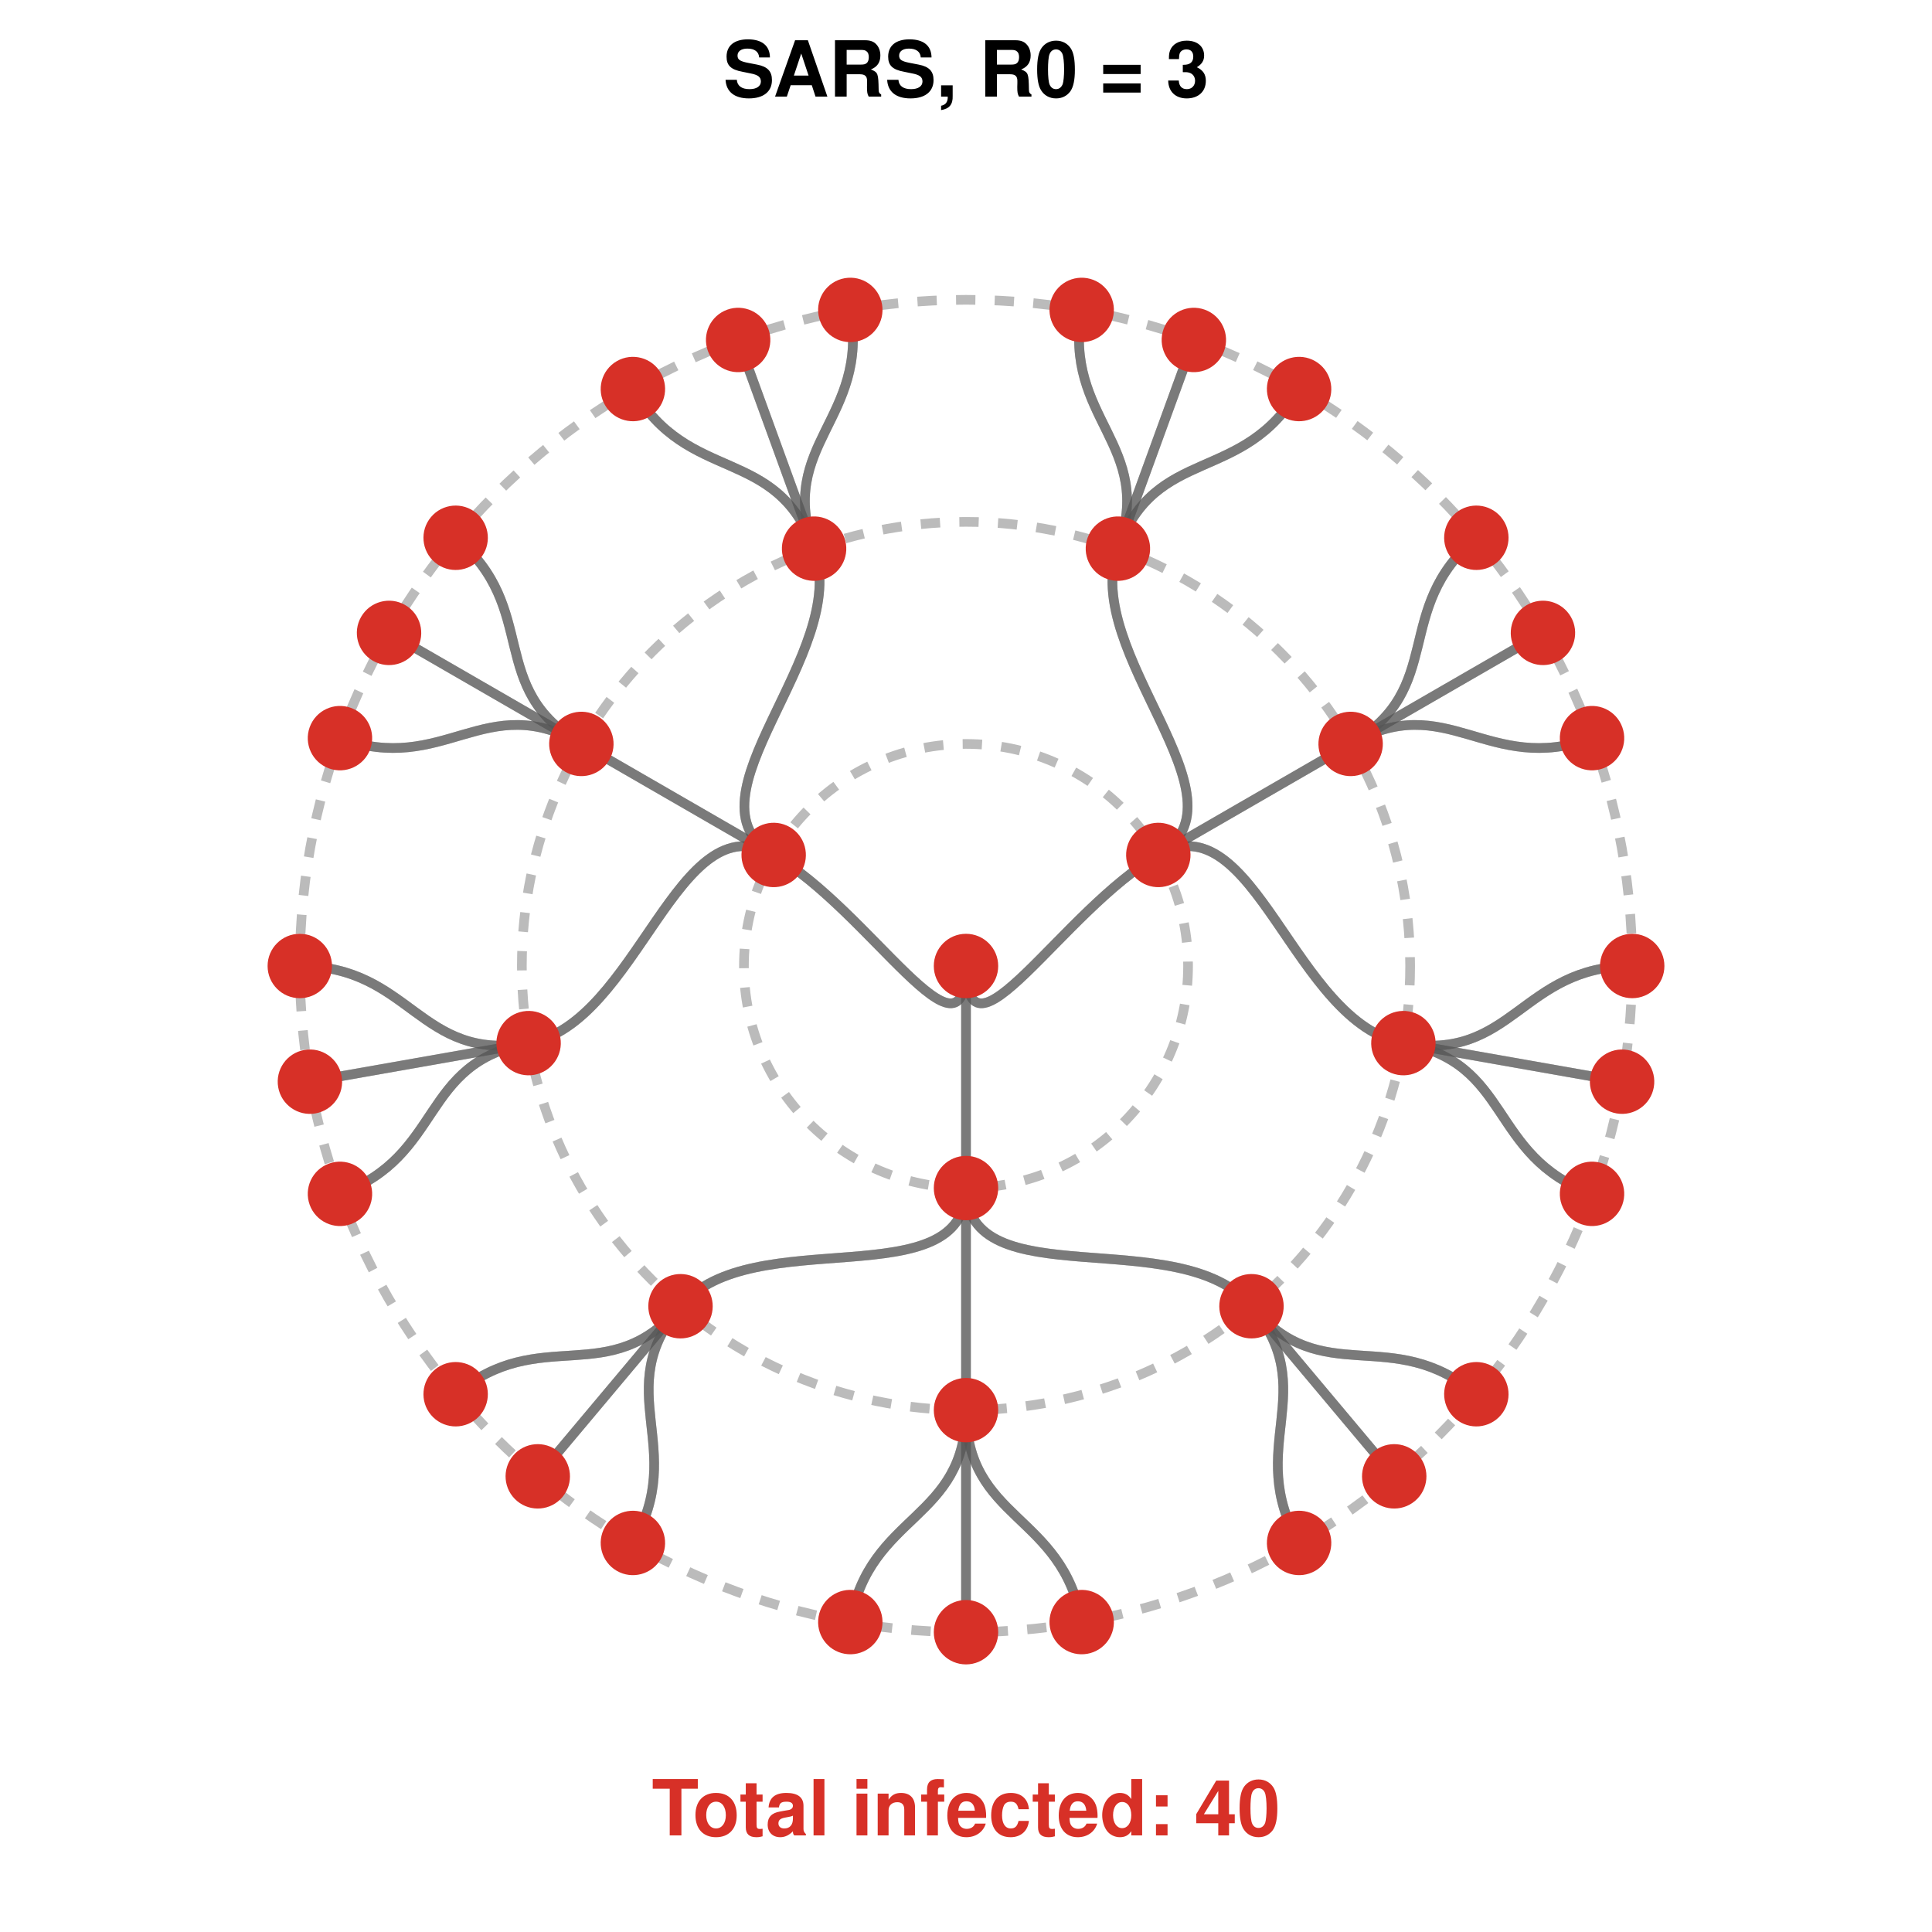
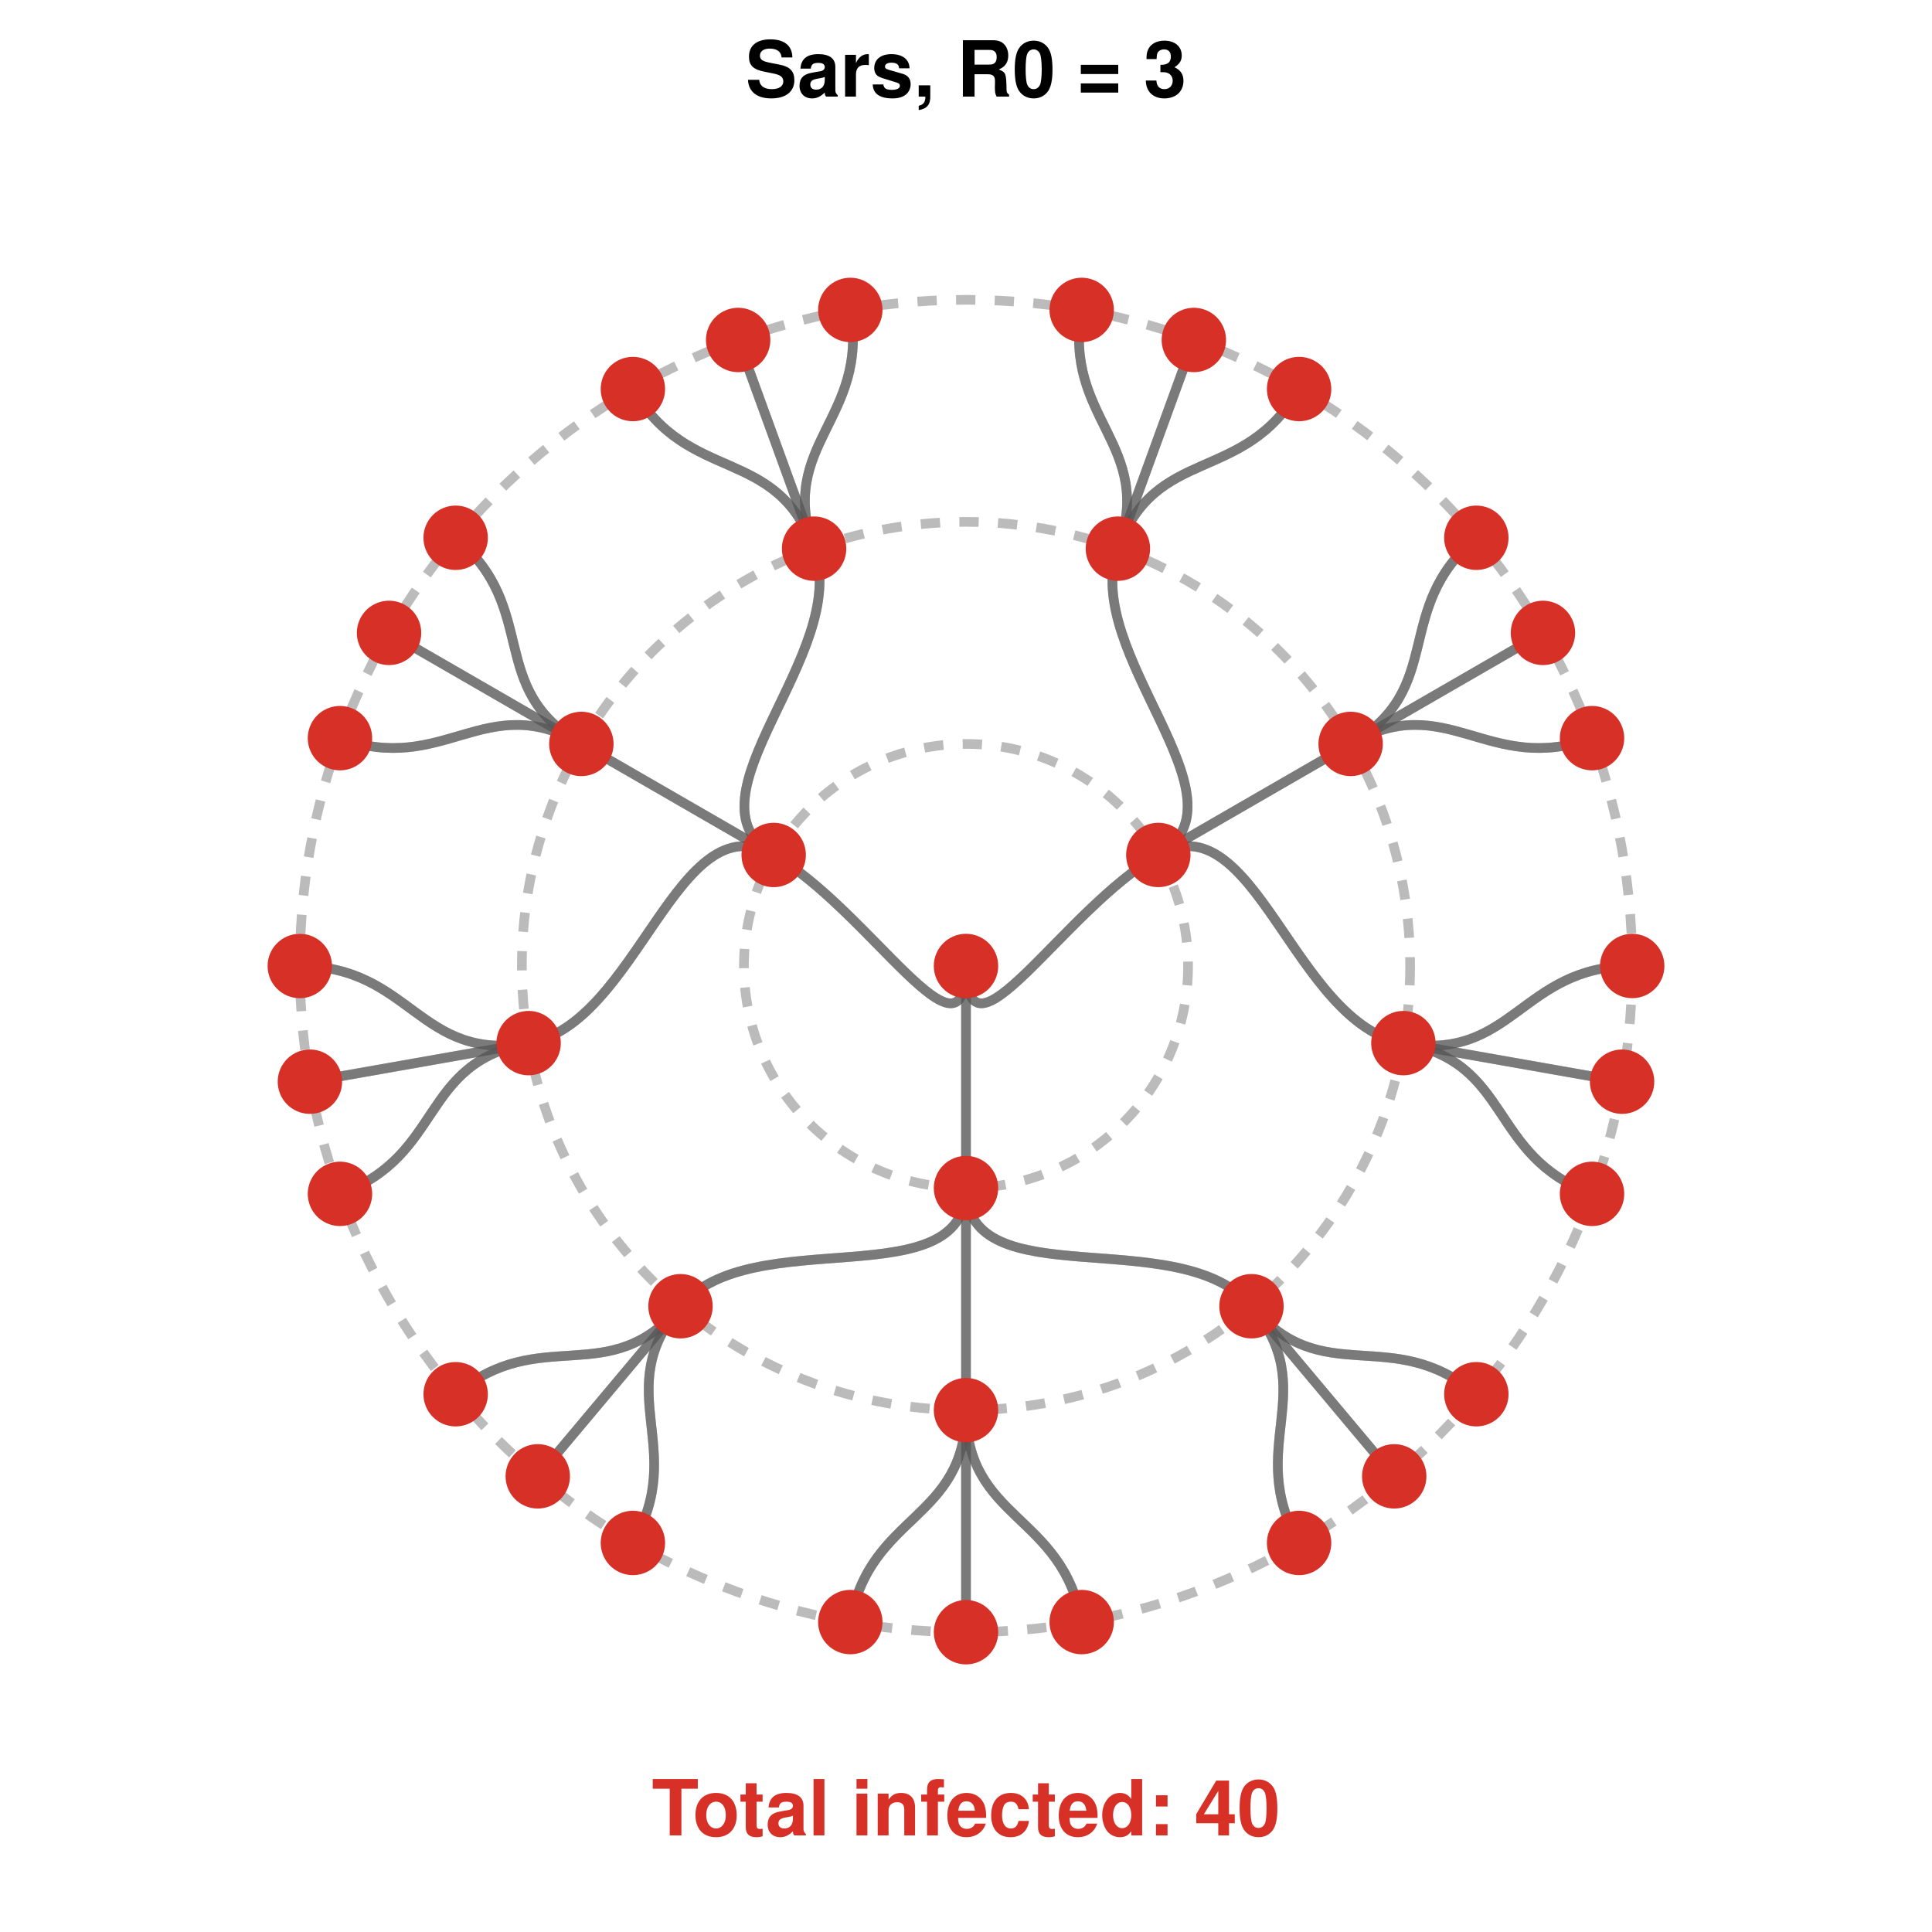
<svg xmlns="http://www.w3.org/2000/svg" version="1.1" id="Layer_1" x="0px" y="0px" viewBox="0 0 300 300" style="enable-background:new 0 0 300 300;" xml:space="preserve">
  <style type="text/css">
	.radial-total {
		font-family: "Guardian Text Sans Web", "Helvetica Neue", Helvetica, Arial, "Lucida Grande", sans-serif;
		font-size: 12px;
		fill: #D73027;
		font-weight: 600;
	}

	.radial-info {
		font-family: "Guardian Text Sans Web", "Helvetica Neue", Helvetica, Arial, "Lucida Grande", sans-serif;
		font-size: 12px;
		fill: black;
		font-weight: 600;
	}
</style>
  <g transform="translate(150,150)" fill="none" stroke="#555" stroke-opacity="0.4" stroke-width="1.5">
    <path d="M0,0C1.6369151028577463e-14,17.241,14.931,-8.621,29.863,-17.241" />
    <path d="M0,0C1.6369151028577463e-14,17.241,1.0557299992649598e-15,17.241,2.1114599985299196e-15,34.483" />
    <path d="M0,0C1.6369151028577463e-14,17.241,-14.931,-8.621,-29.863,-17.241" />
    <path d="M29.863,-17.241C44.794,-25.862,17.691,-48.605,23.588,-64.806" />
    <path d="M29.863,-17.241C44.794,-25.862,44.794,-25.862,59.726,-34.483" />
    <path d="M29.863,-17.241C44.794,-25.862,50.938,8.982,67.918,11.976" />
    <path d="M2.1114599985299196e-15,34.483C3.1671899977948795e-15,51.724,33.248,39.623,44.33,52.831" />
    <path d="M2.1114599985299196e-15,34.483C3.1671899977948795e-15,51.724,4.9107453085732396e-14,51.724,6.547660411430985e-14,68.966" />
    <path d="M2.1114599985299196e-15,34.483C3.1671899977948795e-15,51.724,-33.248,39.623,-44.33,52.831" />
    <path d="M-29.863,-17.241C-44.794,-25.862,-50.938,8.982,-67.918,11.976" />
    <path d="M-29.863,-17.241C-44.794,-25.862,-44.794,-25.862,-59.726,-34.483" />
    <path d="M-29.863,-17.241C-44.794,-25.862,-17.691,-48.605,-23.588,-64.806" />
    <path d="M23.588,-64.806C29.484,-81.008,14.97,-84.897,17.964,-101.877" />
    <path d="M23.588,-64.806C29.484,-81.008,29.484,-81.008,35.381,-97.21" />
    <path d="M23.588,-64.806C29.484,-81.008,43.103,-74.657,51.724,-89.589" />
    <path d="M59.726,-34.483C74.657,-43.103,66.038,-55.413,79.246,-66.495" />
    <path d="M59.726,-34.483C74.657,-43.103,74.657,-43.103,89.589,-51.724" />
    <path d="M59.726,-34.483C74.657,-43.103,81.008,-29.484,97.21,-35.381" />
    <path d="M67.918,11.976C84.897,14.97,86.207,-3.828355257328127e-14,103.448,-4.594026308793752e-14" />
    <path d="M67.918,11.976C84.897,14.97,84.897,14.97,101.877,17.964" />
    <path d="M67.918,11.976C84.897,14.97,81.008,29.484,97.21,35.381" />
    <path d="M44.33,52.831C55.413,66.038,66.038,55.413,79.246,66.495" />
    <path d="M44.33,52.831C55.413,66.038,55.413,66.038,66.495,79.246" />
    <path d="M44.33,52.831C55.413,66.038,43.103,74.657,51.724,89.589" />
    <path d="M6.547660411430985e-14,68.966C8.184575514288732e-14,86.207,14.97,84.897,17.964,101.877" />
    <path d="M6.547660411430985e-14,68.966C8.184575514288732e-14,86.207,8.184575514288732e-14,86.207,9.821490617146479e-14,103.448" />
    <path d="M6.547660411430985e-14,68.966C8.184575514288732e-14,86.207,-14.97,84.897,-17.964,101.877" />
    <path d="M-44.33,52.831C-55.413,66.038,-43.103,74.657,-51.724,89.589" />
    <path d="M-44.33,52.831C-55.413,66.038,-55.413,66.038,-66.495,79.246" />
    <path d="M-44.33,52.831C-55.413,66.038,-66.038,55.413,-79.246,66.495" />
    <path d="M-67.918,11.976C-84.897,14.97,-81.008,29.484,-97.21,35.381" />
    <path d="M-67.918,11.976C-84.897,14.97,-84.897,14.97,-101.877,17.964" />
    <path d="M-67.918,11.976C-84.897,14.97,-86.207,1.0557299992649599e-14,-103.448,1.2668759991179518e-14" />
    <path d="M-59.726,-34.483C-74.657,-43.103,-81.008,-29.484,-97.21,-35.381" />
    <path d="M-59.726,-34.483C-74.657,-43.103,-74.657,-43.103,-89.589,-51.724" />
    <path d="M-59.726,-34.483C-74.657,-43.103,-66.038,-55.413,-79.246,-66.495" />
    <path d="M-23.588,-64.806C-29.484,-81.008,-43.103,-74.657,-51.724,-89.589" />
    <path d="M-23.588,-64.806C-29.484,-81.008,-29.484,-81.008,-35.381,-97.21" />
    <path d="M-23.588,-64.806C-29.484,-81.008,-14.97,-84.897,-17.964,-101.877" />
  </g>
  <g transform="translate(150,150)" font-family="sans-serif" font-size="10" stroke-linejoin="round" stroke-width="3">
    <text class="testing" style="display: block;" transform="    rotate(90)     translate(0,0)     rotate(0)    " />
    <text class="testing" style="display: block;" transform="    rotate(-30)     translate(34.48276,0)     rotate(0)    " />
    <text class="testing" style="display: block;" transform="    rotate(90)     translate(34.48276,0)     rotate(180)    " />
    <text class="testing" style="display: block;" transform="    rotate(210)     translate(34.48276,0)     rotate(180)    " />
    <text class="testing" style="display: block;" transform="    rotate(-70)     translate(68.96552,0)     rotate(0)    " />
    <text class="testing" style="display: block;" transform="    rotate(-30)     translate(68.96552,0)     rotate(0)    " />
    <text class="testing" style="display: block;" transform="    rotate(10)     translate(68.96552,0)     rotate(0)    " />
    <text class="testing" style="display: block;" transform="    rotate(50)     translate(68.96552,0)     rotate(0)    " />
    <text class="testing" style="display: block;" transform="    rotate(90)     translate(68.96552,0)     rotate(0)    " />
    <text class="testing" style="display: block;" transform="    rotate(130)     translate(68.96552,0)     rotate(180)    " />
    <text class="testing" style="display: block;" transform="    rotate(170)     translate(68.96552,0)     rotate(180)    " />
    <text class="testing" style="display: block;" transform="    rotate(210)     translate(68.96552,0)     rotate(180)    " />
    <text class="testing" style="display: block;" transform="    rotate(250)     translate(68.96552,0)     rotate(180)    " />
    <text class="testing" style="display: block;" transform="    rotate(-80)     translate(103.4483,0)     rotate(0)    " />
    <text class="testing" style="display: block;" transform="    rotate(-70)     translate(103.4483,0)     rotate(0)    " />
    <text class="testing" style="display: block;" transform="    rotate(-60)     translate(103.4483,0)     rotate(0)    " />
    <text class="testing" style="display: block;" transform="    rotate(-40)     translate(103.4483,0)     rotate(0)    " />
    <text class="testing" style="display: block;" transform="    rotate(-30)     translate(103.4483,0)     rotate(0)    " />
    <text class="testing" style="display: block;" transform="    rotate(-20)     translate(103.4483,0)     rotate(0)    " />
    <text class="testing" style="display: block;" transform="    rotate(-2.842170943040401e-14)     translate(103.4483,0)     rotate(0)    " />
    <text class="testing" style="display: block;" transform="    rotate(10)     translate(103.4483,0)     rotate(0)    " />
    <text class="testing" style="display: block;" transform="    rotate(20)     translate(103.4483,0)     rotate(0)    " />
    <text class="testing" style="display: block;" transform="    rotate(40)     translate(103.4483,0)     rotate(0)    " />
    <text class="testing" style="display: block;" transform="    rotate(50)     translate(103.4483,0)     rotate(0)    " />
    <text class="testing" style="display: block;" transform="    rotate(60)     translate(103.4483,0)     rotate(0)    " />
    <text class="testing" style="display: block;" transform="    rotate(80)     translate(103.4483,0)     rotate(0)    " />
    <text class="testing" style="display: block;" transform="    rotate(90)     translate(103.4483,0)     rotate(0)    " />
    <text class="testing" style="display: block;" transform="    rotate(100)     translate(103.4483,0)     rotate(180)    " />
    <text class="testing" style="display: block;" transform="    rotate(120)     translate(103.4483,0)     rotate(180)    " />
    <text class="testing" style="display: block;" transform="    rotate(130)     translate(103.4483,0)     rotate(180)    " />
    <text class="testing" style="display: block;" transform="    rotate(140)     translate(103.4483,0)     rotate(180)    " />
    <text class="testing" style="display: block;" transform="    rotate(160)     translate(103.4483,0)     rotate(180)    " />
    <text class="testing" style="display: block;" transform="    rotate(170)     translate(103.4483,0)     rotate(180)    " />
    <text class="testing" style="display: block;" transform="    rotate(180)     translate(103.4483,0)     rotate(180)    " />
    <text class="testing" style="display: block;" transform="    rotate(200)     translate(103.4483,0)     rotate(180)    " />
    <text class="testing" style="display: block;" transform="    rotate(210)     translate(103.4483,0)     rotate(180)    " />
    <text class="testing" style="display: block;" transform="    rotate(220)     translate(103.4483,0)     rotate(180)    " />
    <text class="testing" style="display: block;" transform="    rotate(240)     translate(103.4483,0)     rotate(180)    " />
    <text class="testing" style="display: block;" transform="    rotate(250)     translate(103.4483,0)     rotate(180)    " />
    <text class="testing" style="display: block;" transform="    rotate(260)     translate(103.4483,0)     rotate(180)    " />
  </g>
  <g>
    <circle cx="150" cy="150" r="103.448" stroke="#555" stroke-opacity="0.4" stroke-width="1.5" fill="none" style="stroke-dasharray: 3, 3;" />
  </g>
  <g>
    <circle cx="150" cy="150" r="68.966" stroke="#555" stroke-opacity="0.4" stroke-width="1.5" fill="none" style="stroke-dasharray: 3, 3;" />
  </g>
  <g>
    <circle cx="150" cy="150" r="34.483" stroke="#555" stroke-opacity="0.4" stroke-width="1.5" fill="none" style="stroke-dasharray: 3, 3;" />
  </g>
-   <text class="radial-info" x="150" y="15" style="text-anchor: middle;">SARS, R0 = 3</text>
+   <text class="radial-info" x="150" y="15" style="text-anchor: middle;">Sars, R0 = 3</text>
  <text class="radial-total" x="150" y="285" style="text-anchor: middle;">Total infected: 40</text>
  <g transform="translate(150,150)" fill="none" stroke="#555" stroke-opacity="0.4" stroke-width="1.5">
    <path d="M0,0C1.6369151028577463e-14,17.241,14.931,-8.621,29.863,-17.241" />
    <path d="M0,0C1.6369151028577463e-14,17.241,1.0557299992649598e-15,17.241,2.1114599985299196e-15,34.483" />
    <path d="M0,0C1.6369151028577463e-14,17.241,-14.931,-8.621,-29.863,-17.241" />
    <path d="M29.863,-17.241C44.794,-25.862,17.691,-48.605,23.588,-64.806" />
    <path d="M29.863,-17.241C44.794,-25.862,44.794,-25.862,59.726,-34.483" />
    <path d="M29.863,-17.241C44.794,-25.862,50.938,8.982,67.918,11.976" />
    <path d="M2.1114599985299196e-15,34.483C3.1671899977948795e-15,51.724,33.248,39.623,44.33,52.831" />
    <path d="M2.1114599985299196e-15,34.483C3.1671899977948795e-15,51.724,4.9107453085732396e-14,51.724,6.547660411430985e-14,68.966" />
    <path d="M2.1114599985299196e-15,34.483C3.1671899977948795e-15,51.724,-33.248,39.623,-44.33,52.831" />
    <path d="M-29.863,-17.241C-44.794,-25.862,-50.938,8.982,-67.918,11.976" />
    <path d="M-29.863,-17.241C-44.794,-25.862,-44.794,-25.862,-59.726,-34.483" />
    <path d="M-29.863,-17.241C-44.794,-25.862,-17.691,-48.605,-23.588,-64.806" />
    <path d="M23.588,-64.806C29.484,-81.008,14.97,-84.897,17.964,-101.877" />
    <path d="M23.588,-64.806C29.484,-81.008,29.484,-81.008,35.381,-97.21" />
    <path d="M23.588,-64.806C29.484,-81.008,43.103,-74.657,51.724,-89.589" />
    <path d="M59.726,-34.483C74.657,-43.103,66.038,-55.413,79.246,-66.495" />
    <path d="M59.726,-34.483C74.657,-43.103,74.657,-43.103,89.589,-51.724" />
    <path d="M59.726,-34.483C74.657,-43.103,81.008,-29.484,97.21,-35.381" />
    <path d="M67.918,11.976C84.897,14.97,86.207,-3.828355257328127e-14,103.448,-4.594026308793752e-14" />
    <path d="M67.918,11.976C84.897,14.97,84.897,14.97,101.877,17.964" />
    <path d="M67.918,11.976C84.897,14.97,81.008,29.484,97.21,35.381" />
    <path d="M44.33,52.831C55.413,66.038,66.038,55.413,79.246,66.495" />
    <path d="M44.33,52.831C55.413,66.038,55.413,66.038,66.495,79.246" />
    <path d="M44.33,52.831C55.413,66.038,43.103,74.657,51.724,89.589" />
    <path d="M6.547660411430985e-14,68.966C8.184575514288732e-14,86.207,14.97,84.897,17.964,101.877" />
    <path d="M6.547660411430985e-14,68.966C8.184575514288732e-14,86.207,8.184575514288732e-14,86.207,9.821490617146479e-14,103.448" />
    <path d="M6.547660411430985e-14,68.966C8.184575514288732e-14,86.207,-14.97,84.897,-17.964,101.877" />
    <path d="M-44.33,52.831C-55.413,66.038,-43.103,74.657,-51.724,89.589" />
    <path d="M-44.33,52.831C-55.413,66.038,-55.413,66.038,-66.495,79.246" />
    <path d="M-44.33,52.831C-55.413,66.038,-66.038,55.413,-79.246,66.495" />
    <path d="M-67.918,11.976C-84.897,14.97,-81.008,29.484,-97.21,35.381" />
    <path d="M-67.918,11.976C-84.897,14.97,-84.897,14.97,-101.877,17.964" />
    <path d="M-67.918,11.976C-84.897,14.97,-86.207,1.0557299992649599e-14,-103.448,1.2668759991179518e-14" />
    <path d="M-59.726,-34.483C-74.657,-43.103,-81.008,-29.484,-97.21,-35.381" />
    <path d="M-59.726,-34.483C-74.657,-43.103,-74.657,-43.103,-89.589,-51.724" />
    <path d="M-59.726,-34.483C-74.657,-43.103,-66.038,-55.413,-79.246,-66.495" />
    <path d="M-23.588,-64.806C-29.484,-81.008,-43.103,-74.657,-51.724,-89.589" />
    <path d="M-23.588,-64.806C-29.484,-81.008,-29.484,-81.008,-35.381,-97.21" />
    <path d="M-23.588,-64.806C-29.484,-81.008,-14.97,-84.897,-17.964,-101.877" />
  </g>
  <g transform="translate(150,150)" fill="none" stroke="#555" stroke-opacity="0.4" stroke-width="1.5">
    <path d="M0,0C1.6369151028577463e-14,17.241,14.931,-8.621,29.863,-17.241" />
    <path d="M0,0C1.6369151028577463e-14,17.241,1.0557299992649598e-15,17.241,2.1114599985299196e-15,34.483" />
    <path d="M0,0C1.6369151028577463e-14,17.241,-14.931,-8.621,-29.863,-17.241" />
    <path d="M29.863,-17.241C44.794,-25.862,17.691,-48.605,23.588,-64.806" />
    <path d="M29.863,-17.241C44.794,-25.862,44.794,-25.862,59.726,-34.483" />
    <path d="M29.863,-17.241C44.794,-25.862,50.938,8.982,67.918,11.976" />
    <path d="M2.1114599985299196e-15,34.483C3.1671899977948795e-15,51.724,33.248,39.623,44.33,52.831" />
    <path d="M2.1114599985299196e-15,34.483C3.1671899977948795e-15,51.724,4.9107453085732396e-14,51.724,6.547660411430985e-14,68.966" />
    <path d="M2.1114599985299196e-15,34.483C3.1671899977948795e-15,51.724,-33.248,39.623,-44.33,52.831" />
    <path d="M-29.863,-17.241C-44.794,-25.862,-50.938,8.982,-67.918,11.976" />
    <path d="M-29.863,-17.241C-44.794,-25.862,-44.794,-25.862,-59.726,-34.483" />
    <path d="M-29.863,-17.241C-44.794,-25.862,-17.691,-48.605,-23.588,-64.806" />
    <path d="M23.588,-64.806C29.484,-81.008,14.97,-84.897,17.964,-101.877" />
    <path d="M23.588,-64.806C29.484,-81.008,29.484,-81.008,35.381,-97.21" />
    <path d="M23.588,-64.806C29.484,-81.008,43.103,-74.657,51.724,-89.589" />
    <path d="M59.726,-34.483C74.657,-43.103,66.038,-55.413,79.246,-66.495" />
    <path d="M59.726,-34.483C74.657,-43.103,74.657,-43.103,89.589,-51.724" />
    <path d="M59.726,-34.483C74.657,-43.103,81.008,-29.484,97.21,-35.381" />
    <path d="M67.918,11.976C84.897,14.97,86.207,-3.828355257328127e-14,103.448,-4.594026308793752e-14" />
    <path d="M67.918,11.976C84.897,14.97,84.897,14.97,101.877,17.964" />
    <path d="M67.918,11.976C84.897,14.97,81.008,29.484,97.21,35.381" />
    <path d="M44.33,52.831C55.413,66.038,66.038,55.413,79.246,66.495" />
    <path d="M44.33,52.831C55.413,66.038,55.413,66.038,66.495,79.246" />
    <path d="M44.33,52.831C55.413,66.038,43.103,74.657,51.724,89.589" />
    <path d="M6.547660411430985e-14,68.966C8.184575514288732e-14,86.207,14.97,84.897,17.964,101.877" />
    <path d="M6.547660411430985e-14,68.966C8.184575514288732e-14,86.207,8.184575514288732e-14,86.207,9.821490617146479e-14,103.448" />
    <path d="M6.547660411430985e-14,68.966C8.184575514288732e-14,86.207,-14.97,84.897,-17.964,101.877" />
    <path d="M-44.33,52.831C-55.413,66.038,-43.103,74.657,-51.724,89.589" />
    <path d="M-44.33,52.831C-55.413,66.038,-55.413,66.038,-66.495,79.246" />
    <path d="M-44.33,52.831C-55.413,66.038,-66.038,55.413,-79.246,66.495" />
    <path d="M-67.918,11.976C-84.897,14.97,-81.008,29.484,-97.21,35.381" />
    <path d="M-67.918,11.976C-84.897,14.97,-84.897,14.97,-101.877,17.964" />
    <path d="M-67.918,11.976C-84.897,14.97,-86.207,1.0557299992649599e-14,-103.448,1.2668759991179518e-14" />
    <path d="M-59.726,-34.483C-74.657,-43.103,-81.008,-29.484,-97.21,-35.381" />
    <path d="M-59.726,-34.483C-74.657,-43.103,-74.657,-43.103,-89.589,-51.724" />
    <path d="M-59.726,-34.483C-74.657,-43.103,-66.038,-55.413,-79.246,-66.495" />
    <path d="M-23.588,-64.806C-29.484,-81.008,-43.103,-74.657,-51.724,-89.589" />
    <path d="M-23.588,-64.806C-29.484,-81.008,-29.484,-81.008,-35.381,-97.21" />
    <path d="M-23.588,-64.806C-29.484,-81.008,-14.97,-84.897,-17.964,-101.877" />
  </g>
  <g transform="translate(150,150)">
    <circle class="testing" style="display: block;" transform="rotate(90) translate(0,0)" fill="#D73027" r="5" />
    <circle class="testing" style="display: block;" transform="rotate(-30) translate(34.48276,0)" fill="#D73027" r="5" />
    <circle class="testing" style="display: block;" transform="rotate(90) translate(34.48276,0)" fill="#D73027" r="5" />
    <circle class="testing" style="display: block;" transform="rotate(210) translate(34.48276,0)" fill="#D73027" r="5" />
    <circle class="testing" style="display: block;" transform="rotate(-70) translate(68.96552,0)" fill="#D73027" r="5" />
    <circle class="testing" style="display: block;" transform="rotate(-30) translate(68.96552,0)" fill="#D73027" r="5" />
    <circle class="testing" style="display: block;" transform="rotate(10) translate(68.96552,0)" fill="#D73027" r="5" />
    <circle class="testing" style="display: block;" transform="rotate(50) translate(68.96552,0)" fill="#D73027" r="5" />
    <circle class="testing" style="display: block;" transform="rotate(90) translate(68.96552,0)" fill="#D73027" r="5" />
    <circle class="testing" style="display: block;" transform="rotate(130) translate(68.96552,0)" fill="#D73027" r="5" />
    <circle class="testing" style="display: block;" transform="rotate(170) translate(68.96552,0)" fill="#D73027" r="5" />
    <circle class="testing" style="display: block;" transform="rotate(210) translate(68.96552,0)" fill="#D73027" r="5" />
    <circle class="testing" style="display: block;" transform="rotate(250) translate(68.96552,0)" fill="#D73027" r="5" />
    <circle class="testing" style="display: block;" transform="rotate(-80) translate(103.4483,0)" fill="#D73027" r="5" />
    <circle class="testing" style="display: block;" transform="rotate(-70) translate(103.4483,0)" fill="#D73027" r="5" />
    <circle class="testing" style="display: block;" transform="rotate(-60) translate(103.4483,0)" fill="#D73027" r="5" />
    <circle class="testing" style="display: block;" transform="rotate(-40) translate(103.4483,0)" fill="#D73027" r="5" />
    <circle class="testing" style="display: block;" transform="rotate(-30) translate(103.4483,0)" fill="#D73027" r="5" />
    <circle class="testing" style="display: block;" transform="rotate(-20) translate(103.4483,0)" fill="#D73027" r="5" />
    <circle class="testing" style="display: block;" transform="rotate(-2.842170943040401e-14) translate(103.4483,0)" fill="#D73027" r="5" />
    <circle class="testing" style="display: block;" transform="rotate(10) translate(103.4483,0)" fill="#D73027" r="5" />
    <circle class="testing" style="display: block;" transform="rotate(20) translate(103.4483,0)" fill="#D73027" r="5" />
    <circle class="testing" style="display: block;" transform="rotate(40) translate(103.4483,0)" fill="#D73027" r="5" />
    <circle class="testing" style="display: block;" transform="rotate(50) translate(103.4483,0)" fill="#D73027" r="5" />
    <circle class="testing" style="display: block;" transform="rotate(60) translate(103.4483,0)" fill="#D73027" r="5" />
    <circle class="testing" style="display: block;" transform="rotate(80) translate(103.4483,0)" fill="#D73027" r="5" />
    <circle class="testing" style="display: block;" transform="rotate(90) translate(103.4483,0)" fill="#D73027" r="5" />
    <circle class="testing" style="display: block;" transform="rotate(100) translate(103.4483,0)" fill="#D73027" r="5" />
    <circle class="testing" style="display: block;" transform="rotate(120) translate(103.4483,0)" fill="#D73027" r="5" />
    <circle class="testing" style="display: block;" transform="rotate(130) translate(103.4483,0)" fill="#D73027" r="5" />
    <circle class="testing" style="display: block;" transform="rotate(140) translate(103.4483,0)" fill="#D73027" r="5" />
    <circle class="testing" style="display: block;" transform="rotate(160) translate(103.4483,0)" fill="#D73027" r="5" />
    <circle class="testing" style="display: block;" transform="rotate(170) translate(103.4483,0)" fill="#D73027" r="5" />
    <circle class="testing" style="display: block;" transform="rotate(180) translate(103.4483,0)" fill="#D73027" r="5" />
    <circle class="testing" style="display: block;" transform="rotate(200) translate(103.4483,0)" fill="#D73027" r="5" />
    <circle class="testing" style="display: block;" transform="rotate(210) translate(103.4483,0)" fill="#D73027" r="5" />
    <circle class="testing" style="display: block;" transform="rotate(220) translate(103.4483,0)" fill="#D73027" r="5" />
    <circle class="testing" style="display: block;" transform="rotate(240) translate(103.4483,0)" fill="#D73027" r="5" />
    <circle class="testing" style="display: block;" transform="rotate(250) translate(103.4483,0)" fill="#D73027" r="5" />
    <circle class="testing" style="display: block;" transform="rotate(260) translate(103.4483,0)" fill="#D73027" r="5" />
  </g>
</svg>
